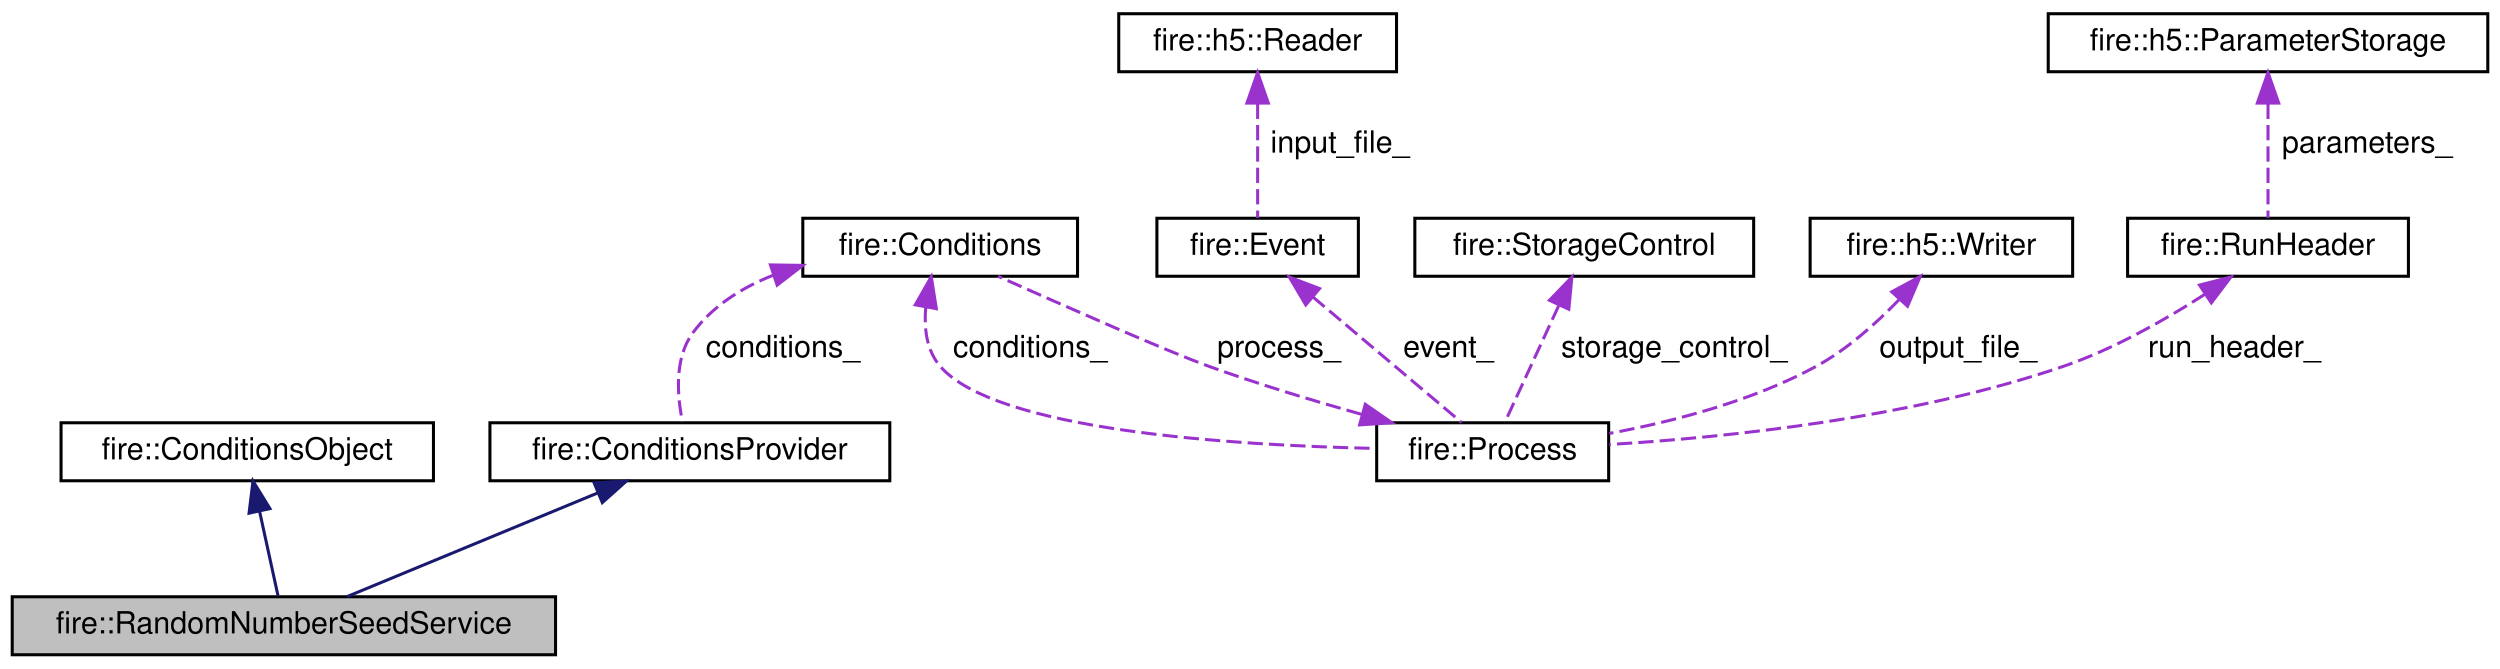
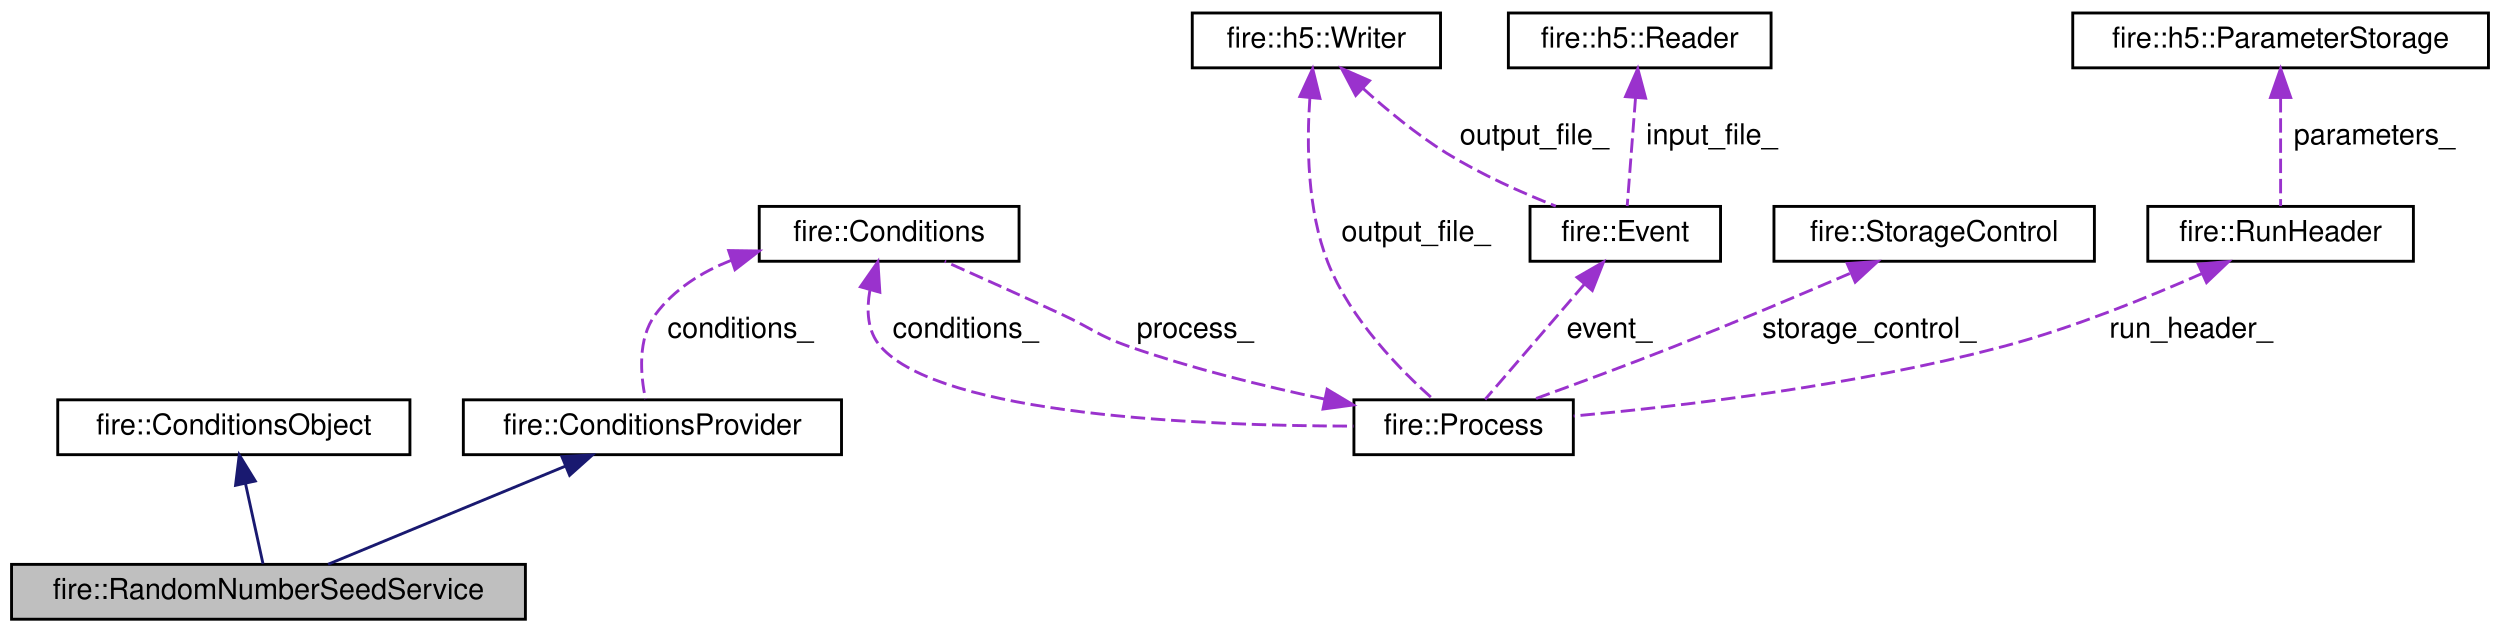
- <svg xmlns="http://www.w3.org/2000/svg" xmlns:xlink="http://www.w3.org/1999/xlink" width="819pt" height="219pt" viewBox="0.00 0.00 819.00 219.00">
+ <svg xmlns="http://www.w3.org/2000/svg" xmlns:xlink="http://www.w3.org/1999/xlink" width="866pt" height="219pt" viewBox="0.00 0.00 866.00 219.00">
  <g id="graph0" class="graph" transform="scale(1 1) rotate(0) translate(4 215)">
    <g id="node1" class="node">
      <g id="a_node1">
-         <a xlink:title=" ">
+         <a xlink:title="System for consistent seeding of random number generators.">
          <polygon fill="#bfbfbf" stroke="black" points="0,-0.5 0,-19.5 178,-19.5 178,-0.5 0,-0.5" />
          <text text-anchor="middle" x="89" y="-7.5" font-family="Helvetica,sans-Serif" font-size="10.00">fire::RandomNumberSeedService</text>
        </a>
      </g>
    </g>
    <g id="node2" class="node">
      <g id="a_node2">
        <a xlink:href="classfire_1_1ConditionsObject.html" target="_top" xlink:title="Base class for all conditions objects, very simple.">
          <polygon fill="none" stroke="black" points="16,-57.5 16,-76.5 138,-76.5 138,-57.5 16,-57.5" />
          <text text-anchor="middle" x="77" y="-64.5" font-family="Helvetica,sans-Serif" font-size="10.00">fire::ConditionsObject</text>
        </a>
      </g>
    </g>
    <g id="edge1" class="edge">
      <path fill="none" stroke="midnightblue" d="M81.05,-47.42C83.1,-38.05 85.48,-27.14 87.1,-19.71" />
      <polygon fill="midnightblue" stroke="midnightblue" points="77.59,-46.89 78.88,-57.41 84.43,-48.38 77.59,-46.89" />
    </g>
    <g id="node3" class="node">
      <g id="a_node3">
        <a xlink:href="classfire_1_1ConditionsProvider.html" target="_top" xlink:title="Base class for all providers of conditions objects.">
          <polygon fill="none" stroke="black" points="156.5,-57.5 156.5,-76.5 287.5,-76.5 287.5,-57.5 156.5,-57.5" />
          <text text-anchor="middle" x="222" y="-64.5" font-family="Helvetica,sans-Serif" font-size="10.00">fire::ConditionsProvider</text>
        </a>
      </g>
    </g>
    <g id="edge2" class="edge">
      <path fill="none" stroke="midnightblue" d="M191.8,-53.51C166.69,-43.13 131.64,-28.63 109.64,-19.53" />
      <polygon fill="midnightblue" stroke="midnightblue" points="190.64,-56.82 201.22,-57.41 193.32,-50.35 190.64,-56.82" />
    </g>
    <g id="node4" class="node">
      <g id="a_node4">
        <a xlink:href="classfire_1_1Conditions.html" target="_top" xlink:title="Container and cache for conditions and conditions providers.">
          <polygon fill="none" stroke="black" points="259,-124.5 259,-143.5 349,-143.5 349,-124.5 259,-124.5" />
          <text text-anchor="middle" x="304" y="-131.5" font-family="Helvetica,sans-Serif" font-size="10.00">fire::Conditions</text>
        </a>
      </g>
    </g>
    <g id="edge3" class="edge">
      <path fill="none" stroke="#9a32cd" stroke-dasharray="5,2" d="M249.4,-124.87C239.12,-120.83 229.55,-114.85 223,-106 216.79,-97.62 217.87,-85.11 219.6,-76.76" />
      <polygon fill="#9a32cd" stroke="#9a32cd" points="248.39,-128.22 258.98,-128.06 250.6,-121.58 248.39,-128.22" />
      <text text-anchor="middle" x="252.5" y="-98" font-family="Helvetica,sans-Serif" font-size="10.00"> conditions_</text>
    </g>
    <g id="node5" class="node">
      <g id="a_node5">
        <a xlink:href="classfire_1_1Process.html" target="_top" xlink:title=" ">
-           <polygon fill="none" stroke="black" points="447,-57.5 447,-76.5 523,-76.5 523,-57.5 447,-57.5" />
-           <text text-anchor="middle" x="485" y="-64.5" font-family="Helvetica,sans-Serif" font-size="10.00">fire::Process</text>
+           <polygon fill="none" stroke="black" points="465,-57.5 465,-76.5 541,-76.5 541,-57.5 465,-57.5" />
+           <text text-anchor="middle" x="503" y="-64.5" font-family="Helvetica,sans-Serif" font-size="10.00">fire::Process</text>
+         </a>
+       </g>
+     </g>
+     <g id="edge7" class="edge">
+       <path fill="none" stroke="#9a32cd" stroke-dasharray="5,2" d="M297.32,-114.39C296.11,-107.56 296.42,-100.23 301,-95 321.86,-71.17 412.31,-67.47 464.83,-67.39" />
+       <polygon fill="#9a32cd" stroke="#9a32cd" points="294.04,-115.65 300.11,-124.34 300.78,-113.76 294.04,-115.65" />
+       <text text-anchor="middle" x="330.5" y="-98" font-family="Helvetica,sans-Serif" font-size="10.00"> conditions_</text>
+     </g>
+     <g id="edge4" class="edge">
+       <path fill="none" stroke="#9a32cd" stroke-dasharray="5,2" d="M454.77,-76.77C433.66,-81.24 408.8,-87.35 387,-95 376.31,-98.75 374.28,-101.23 364,-106 350.43,-112.3 335.03,-119.22 323.24,-124.48" />
+       <polygon fill="#9a32cd" stroke="#9a32cd" points="455.7,-80.16 464.79,-74.72 454.29,-73.3 455.7,-80.16" />
+       <text text-anchor="middle" x="410" y="-98" font-family="Helvetica,sans-Serif" font-size="10.00"> process_</text>
+     </g>
+     <g id="node6" class="node">
+       <g id="a_node6">
+         <a xlink:href="classfire_1_1h5_1_1Writer.html" target="_top" xlink:title="A HighFive::File specialized to fire's usecase.">
+           <polygon fill="none" stroke="black" points="409,-191.5 409,-210.5 495,-210.5 495,-191.5 409,-191.5" />
+           <text text-anchor="middle" x="452" y="-198.5" font-family="Helvetica,sans-Serif" font-size="10.00">fire::h5::Writer</text>
+         </a>
+       </g>
+     </g>
+     <g id="edge5" class="edge">
+       <path fill="none" stroke="#9a32cd" stroke-dasharray="5,2" d="M449.74,-181.08C448.61,-165.26 448.75,-142.4 456,-124 463.73,-104.4 481.19,-86.67 492.52,-76.63" />
+       <polygon fill="#9a32cd" stroke="#9a32cd" points="446.27,-181.57 450.71,-191.19 453.24,-180.9 446.27,-181.57" />
+       <text text-anchor="middle" x="486.5" y="-131.5" font-family="Helvetica,sans-Serif" font-size="10.00"> output_file_</text>
+     </g>
+     <g id="node8" class="node">
+       <g id="a_node8">
+         <a xlink:href="classfire_1_1Event.html" target="_top" xlink:title="Event class for interfacing with processors.">
+           <polygon fill="none" stroke="black" points="526,-124.5 526,-143.5 592,-143.5 592,-124.5 526,-124.5" />
+           <text text-anchor="middle" x="559" y="-131.5" font-family="Helvetica,sans-Serif" font-size="10.00">fire::Event</text>
+         </a>
+       </g>
+     </g>
+     <g id="edge10" class="edge">
+       <path fill="none" stroke="#9a32cd" stroke-dasharray="5,2" d="M468.09,-184.42C476.3,-177.01 486.71,-168.4 497,-162 508.87,-154.63 523.1,-148.27 534.93,-143.59" />
+       <polygon fill="#9a32cd" stroke="#9a32cd" points="465.63,-181.93 460.7,-191.31 470.41,-187.05 465.63,-181.93" />
+       <text text-anchor="middle" x="527.5" y="-165" font-family="Helvetica,sans-Serif" font-size="10.00"> output_file_</text>
+     </g>
+     <g id="node7" class="node">
+       <g id="a_node7">
+         <a xlink:href="classfire_1_1StorageControl.html" target="_top" xlink:title="Isolation of voting system deciding if events should be kept.">
+           <polygon fill="none" stroke="black" points="610.5,-124.5 610.5,-143.5 721.5,-143.5 721.5,-124.5 610.5,-124.5" />
+           <text text-anchor="middle" x="666" y="-131.5" font-family="Helvetica,sans-Serif" font-size="10.00">fire::StorageControl</text>
+         </a>
+       </g>
+     </g>
+     <g id="edge6" class="edge">
+       <path fill="none" stroke="#9a32cd" stroke-dasharray="5,2" d="M636.78,-120.27C619.24,-112.72 596.43,-103.09 576,-95 559.79,-88.58 541.38,-81.78 527.11,-76.61" />
+       <polygon fill="#9a32cd" stroke="#9a32cd" points="635.87,-123.69 646.44,-124.44 638.65,-117.26 635.87,-123.69" />
+       <text text-anchor="middle" x="643.5" y="-98" font-family="Helvetica,sans-Serif" font-size="10.00"> storage_control_</text>
+     </g>
+     <g id="edge8" class="edge">
+       <path fill="none" stroke="#9a32cd" stroke-dasharray="5,2" d="M544.9,-116.63C533.95,-103.92 519.2,-86.8 510.43,-76.63" />
+       <polygon fill="#9a32cd" stroke="#9a32cd" points="542.27,-118.94 551.45,-124.23 547.57,-114.37 542.27,-118.94" />
+       <text text-anchor="middle" x="553.5" y="-98" font-family="Helvetica,sans-Serif" font-size="10.00"> event_</text>
+     </g>
+     <g id="node9" class="node">
+       <g id="a_node9">
+         <a xlink:href="classfire_1_1h5_1_1Reader.html" target="_top" xlink:title="A HighFive::File specialized to fire's usecase.">
+           <polygon fill="none" stroke="black" points="518.5,-191.5 518.5,-210.5 609.5,-210.5 609.5,-191.5 518.5,-191.5" />
+           <text text-anchor="middle" x="564" y="-198.5" font-family="Helvetica,sans-Serif" font-size="10.00">fire::h5::Reader</text>
+         </a>
+       </g>
+     </g>
+     <g id="edge9" class="edge">
+       <path fill="none" stroke="#9a32cd" stroke-dasharray="5,2" d="M562.54,-181.04C561.59,-168.67 560.39,-153.12 559.66,-143.63" />
+       <polygon fill="#9a32cd" stroke="#9a32cd" points="559.07,-181.53 563.33,-191.23 566.05,-180.99 559.07,-181.53" />
+       <text text-anchor="middle" x="589" y="-165" font-family="Helvetica,sans-Serif" font-size="10.00"> input_file_</text>
+     </g>
+     <g id="node10" class="node">
+       <g id="a_node10">
+         <a xlink:href="classfire_1_1RunHeader.html" target="_top" xlink:title="Container for run parameters.">
+           <polygon fill="none" stroke="black" points="740,-124.5 740,-143.5 832,-143.5 832,-124.5 740,-124.5" />
+           <text text-anchor="middle" x="786" y="-131.5" font-family="Helvetica,sans-Serif" font-size="10.00">fire::RunHeader</text>
        </a>
      </g>
    </g>
    <g id="edge11" class="edge">
-       <path fill="none" stroke="#9a32cd" stroke-dasharray="5,2" d="M299.28,-114.41C298.66,-107.58 299.48,-100.25 304,-95 322.05,-74.06 399.18,-69.11 446.74,-68.09" />
-       <polygon fill="#9a32cd" stroke="#9a32cd" points="295.85,-115.14 301.09,-124.35 302.74,-113.88 295.85,-115.14" />
-       <text text-anchor="middle" x="333.5" y="-98" font-family="Helvetica,sans-Serif" font-size="10.00"> conditions_</text>
-     </g>
-     <g id="edge4" class="edge">
-       <path fill="none" stroke="#9a32cd" stroke-dasharray="5,2" d="M441.92,-79.3C426.08,-83.76 408.09,-89.21 392,-95 378.77,-99.76 344.65,-114.79 323,-124.46" />
-       <polygon fill="#9a32cd" stroke="#9a32cd" points="443.27,-82.55 451.97,-76.51 441.4,-75.81 443.27,-82.55" />
-       <text text-anchor="middle" x="415" y="-98" font-family="Helvetica,sans-Serif" font-size="10.00"> process_</text>
-     </g>
-     <g id="node6" class="node">
-       <g id="a_node6">
-         <a xlink:href="classfire_1_1Event.html" target="_top" xlink:title="Event class for interfacing with processors.">
-           <polygon fill="none" stroke="black" points="375,-124.5 375,-143.5 441,-143.5 441,-124.5 375,-124.5" />
-           <text text-anchor="middle" x="408" y="-131.5" font-family="Helvetica,sans-Serif" font-size="10.00">fire::Event</text>
-         </a>
-       </g>
-     </g>
-     <g id="edge5" class="edge">
-       <path fill="none" stroke="#9a32cd" stroke-dasharray="5,2" d="M426.11,-117.71C441.28,-104.91 462.39,-87.09 474.78,-76.63" />
-       <polygon fill="#9a32cd" stroke="#9a32cd" points="423.77,-115.11 418.38,-124.23 428.28,-120.46 423.77,-115.11" />
-       <text text-anchor="middle" x="470.5" y="-98" font-family="Helvetica,sans-Serif" font-size="10.00"> event_</text>
-     </g>
-     <g id="node7" class="node">
-       <g id="a_node7">
-         <a xlink:href="classfire_1_1h5_1_1Reader.html" target="_top" xlink:title="A HighFive::File specialized to fire's usecase.">
-           <polygon fill="none" stroke="black" points="362.5,-191.5 362.5,-210.5 453.5,-210.5 453.5,-191.5 362.5,-191.5" />
-           <text text-anchor="middle" x="408" y="-198.5" font-family="Helvetica,sans-Serif" font-size="10.00">fire::h5::Reader</text>
-         </a>
-       </g>
-     </g>
-     <g id="edge6" class="edge">
-       <path fill="none" stroke="#9a32cd" stroke-dasharray="5,2" d="M408,-181.04C408,-168.67 408,-153.12 408,-143.63" />
-       <polygon fill="#9a32cd" stroke="#9a32cd" points="404.5,-181.23 408,-191.23 411.5,-181.23 404.5,-181.23" />
-       <text text-anchor="middle" x="435" y="-165" font-family="Helvetica,sans-Serif" font-size="10.00"> input_file_</text>
-     </g>
-     <g id="node8" class="node">
-       <g id="a_node8">
-         <a xlink:href="classfire_1_1StorageControl.html" target="_top" xlink:title="Isolation of voting system deciding if events should be kept.">
-           <polygon fill="none" stroke="black" points="459.5,-124.5 459.5,-143.5 570.5,-143.5 570.5,-124.5 459.5,-124.5" />
-           <text text-anchor="middle" x="515" y="-131.5" font-family="Helvetica,sans-Serif" font-size="10.00">fire::StorageControl</text>
-         </a>
-       </g>
-     </g>
-     <g id="edge7" class="edge">
-       <path fill="none" stroke="#9a32cd" stroke-dasharray="5,2" d="M506.6,-114.79C500.83,-102.31 493.45,-86.31 488.98,-76.63" />
-       <polygon fill="#9a32cd" stroke="#9a32cd" points="503.59,-116.62 510.95,-124.23 509.94,-113.69 503.59,-116.62" />
-       <text text-anchor="middle" x="544.5" y="-98" font-family="Helvetica,sans-Serif" font-size="10.00"> storage_control_</text>
-     </g>
-     <g id="node9" class="node">
-       <g id="a_node9">
-         <a xlink:href="classfire_1_1h5_1_1Writer.html" target="_top" xlink:title="A HighFive::File specialized to fire's usecase.">
-           <polygon fill="none" stroke="black" points="589,-124.5 589,-143.5 675,-143.5 675,-124.5 589,-124.5" />
-           <text text-anchor="middle" x="632" y="-131.5" font-family="Helvetica,sans-Serif" font-size="10.00">fire::h5::Writer</text>
-         </a>
-       </g>
-     </g>
-     <g id="edge8" class="edge">
-       <path fill="none" stroke="#9a32cd" stroke-dasharray="5,2" d="M618.05,-116.74C610.71,-109.12 601.14,-100.52 591,-95 570.07,-83.61 544.18,-76.9 523.23,-73.01" />
-       <polygon fill="#9a32cd" stroke="#9a32cd" points="615.74,-119.4 625.06,-124.43 620.91,-114.68 615.74,-119.4" />
-       <text text-anchor="middle" x="637.5" y="-98" font-family="Helvetica,sans-Serif" font-size="10.00"> output_file_</text>
-     </g>
-     <g id="node10" class="node">
-       <g id="a_node10">
-         <a xlink:href="classfire_1_1RunHeader.html" target="_top" xlink:title="Container for run parameters.">
-           <polygon fill="none" stroke="black" points="693,-124.5 693,-143.5 785,-143.5 785,-124.5 693,-124.5" />
-           <text text-anchor="middle" x="739" y="-131.5" font-family="Helvetica,sans-Serif" font-size="10.00">fire::RunHeader</text>
-         </a>
-       </g>
-     </g>
-     <g id="edge9" class="edge">
-       <path fill="none" stroke="#9a32cd" stroke-dasharray="5,2" d="M718.34,-118.6C705.56,-110.39 688.49,-100.64 672,-95 622.34,-78.01 561.71,-71.71 523.22,-69.38" />
-       <polygon fill="#9a32cd" stroke="#9a32cd" points="716.56,-121.62 726.82,-124.23 720.43,-115.78 716.56,-121.62" />
-       <text text-anchor="middle" x="728" y="-98" font-family="Helvetica,sans-Serif" font-size="10.00"> run_header_</text>
+       <path fill="none" stroke="#9a32cd" stroke-dasharray="5,2" d="M758.83,-120.27C739.92,-111.9 713.9,-101.36 690,-95 639.44,-81.54 579.29,-74.37 541.13,-70.88" />
+       <polygon fill="#9a32cd" stroke="#9a32cd" points="757.47,-123.5 768.03,-124.41 760.35,-117.11 757.47,-123.5" />
+       <text text-anchor="middle" x="755" y="-98" font-family="Helvetica,sans-Serif" font-size="10.00"> run_header_</text>
    </g>
    <g id="node11" class="node">
      <g id="a_node11">
        <a xlink:href="classfire_1_1h5_1_1ParameterStorage.html" target="_top" xlink:title="Provides dynamic parameter storage by interfacing between a map to variants storing parameters and a ...">
-           <polygon fill="none" stroke="black" points="667,-191.5 667,-210.5 811,-210.5 811,-191.5 667,-191.5" />
-           <text text-anchor="middle" x="739" y="-198.5" font-family="Helvetica,sans-Serif" font-size="10.00">fire::h5::ParameterStorage</text>
+           <polygon fill="none" stroke="black" points="714,-191.5 714,-210.5 858,-210.5 858,-191.5 714,-191.5" />
+           <text text-anchor="middle" x="786" y="-198.5" font-family="Helvetica,sans-Serif" font-size="10.00">fire::h5::ParameterStorage</text>
        </a>
      </g>
    </g>
-     <g id="edge10" class="edge">
-       <path fill="none" stroke="#9a32cd" stroke-dasharray="5,2" d="M739,-181.04C739,-168.67 739,-153.12 739,-143.63" />
-       <polygon fill="#9a32cd" stroke="#9a32cd" points="735.5,-181.23 739,-191.23 742.5,-181.23 735.5,-181.23" />
-       <text text-anchor="middle" x="771.5" y="-165" font-family="Helvetica,sans-Serif" font-size="10.00"> parameters_</text>
+     <g id="edge12" class="edge">
+       <path fill="none" stroke="#9a32cd" stroke-dasharray="5,2" d="M786,-181.04C786,-168.67 786,-153.12 786,-143.63" />
+       <polygon fill="#9a32cd" stroke="#9a32cd" points="782.5,-181.23 786,-191.23 789.5,-181.23 782.5,-181.23" />
+       <text text-anchor="middle" x="818.5" y="-165" font-family="Helvetica,sans-Serif" font-size="10.00"> parameters_</text>
    </g>
  </g>
</svg>
